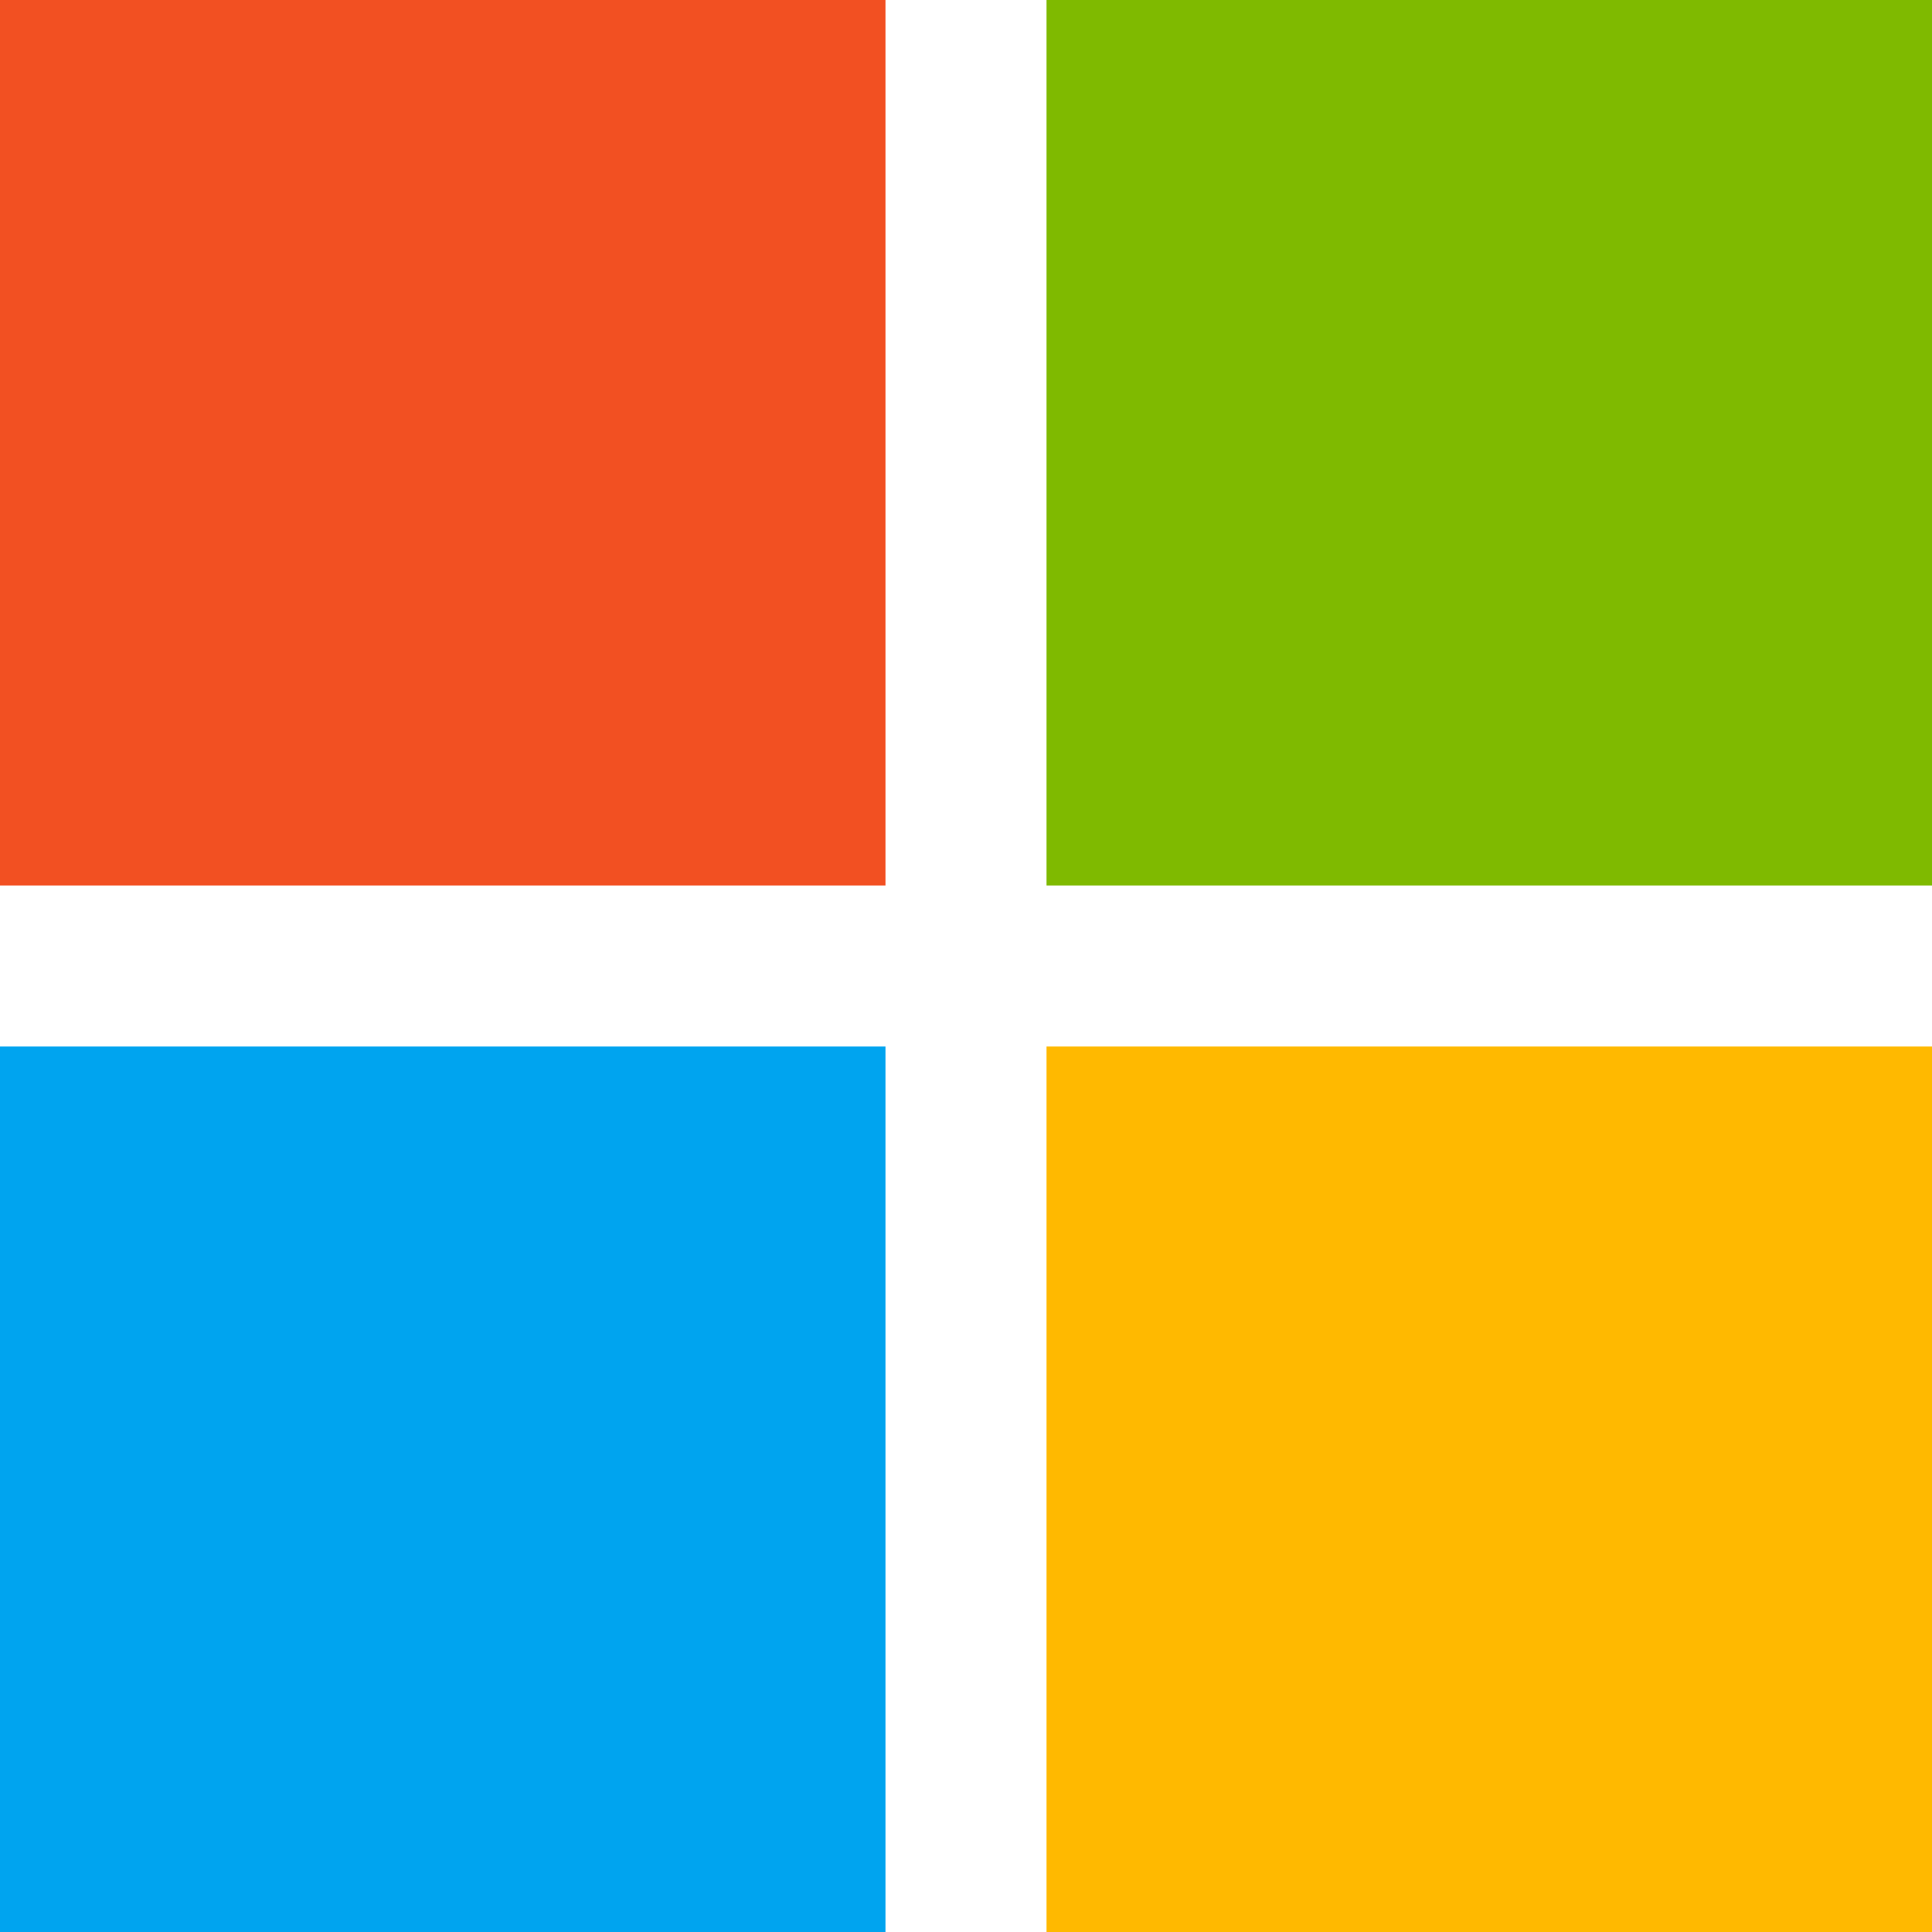
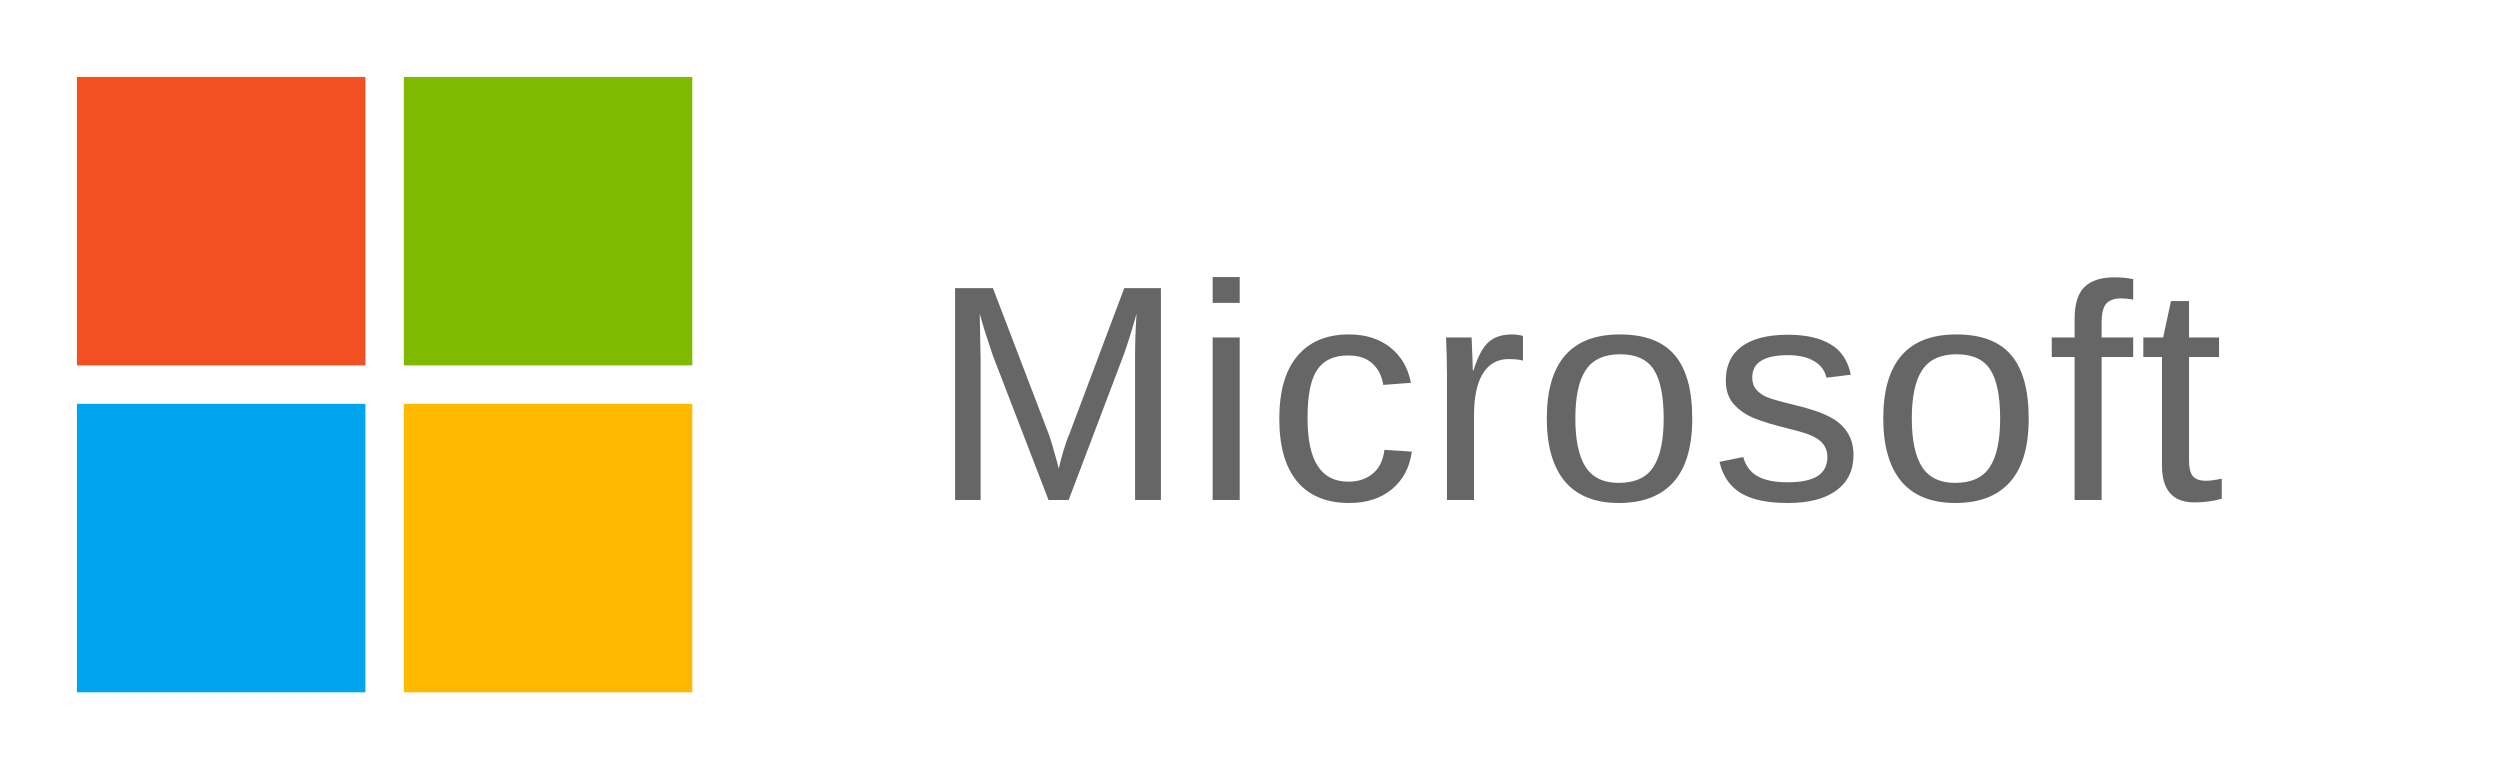
- <svg xmlns="http://www.w3.org/2000/svg" viewBox="0 0 24 24">
-   <rect x="0" y="0" width="11" height="11" fill="#F25022" />
-   <rect x="13" y="0" width="11" height="11" fill="#7FBA00" />
-   <rect x="0" y="13" width="11" height="11" fill="#00A4EF" />
-   <rect x="13" y="13" width="11" height="11" fill="#FFB900" />
+ <svg xmlns="http://www.w3.org/2000/svg" viewBox="0 0 130 40">
+   <rect x="4" y="4" width="15" height="15" fill="#F25022" />
+   <rect x="21" y="4" width="15" height="15" fill="#7FBA00" />
+   <rect x="4" y="21" width="15" height="15" fill="#00A4EF" />
+   <rect x="21" y="21" width="15" height="15" fill="#FFB900" />
+   <text x="82" y="26" text-anchor="middle" font-family="Segoe UI,Arial,sans-serif" font-size="16" font-weight="300" fill="#666" letter-spacing="0.3">Microsoft</text>
</svg>
